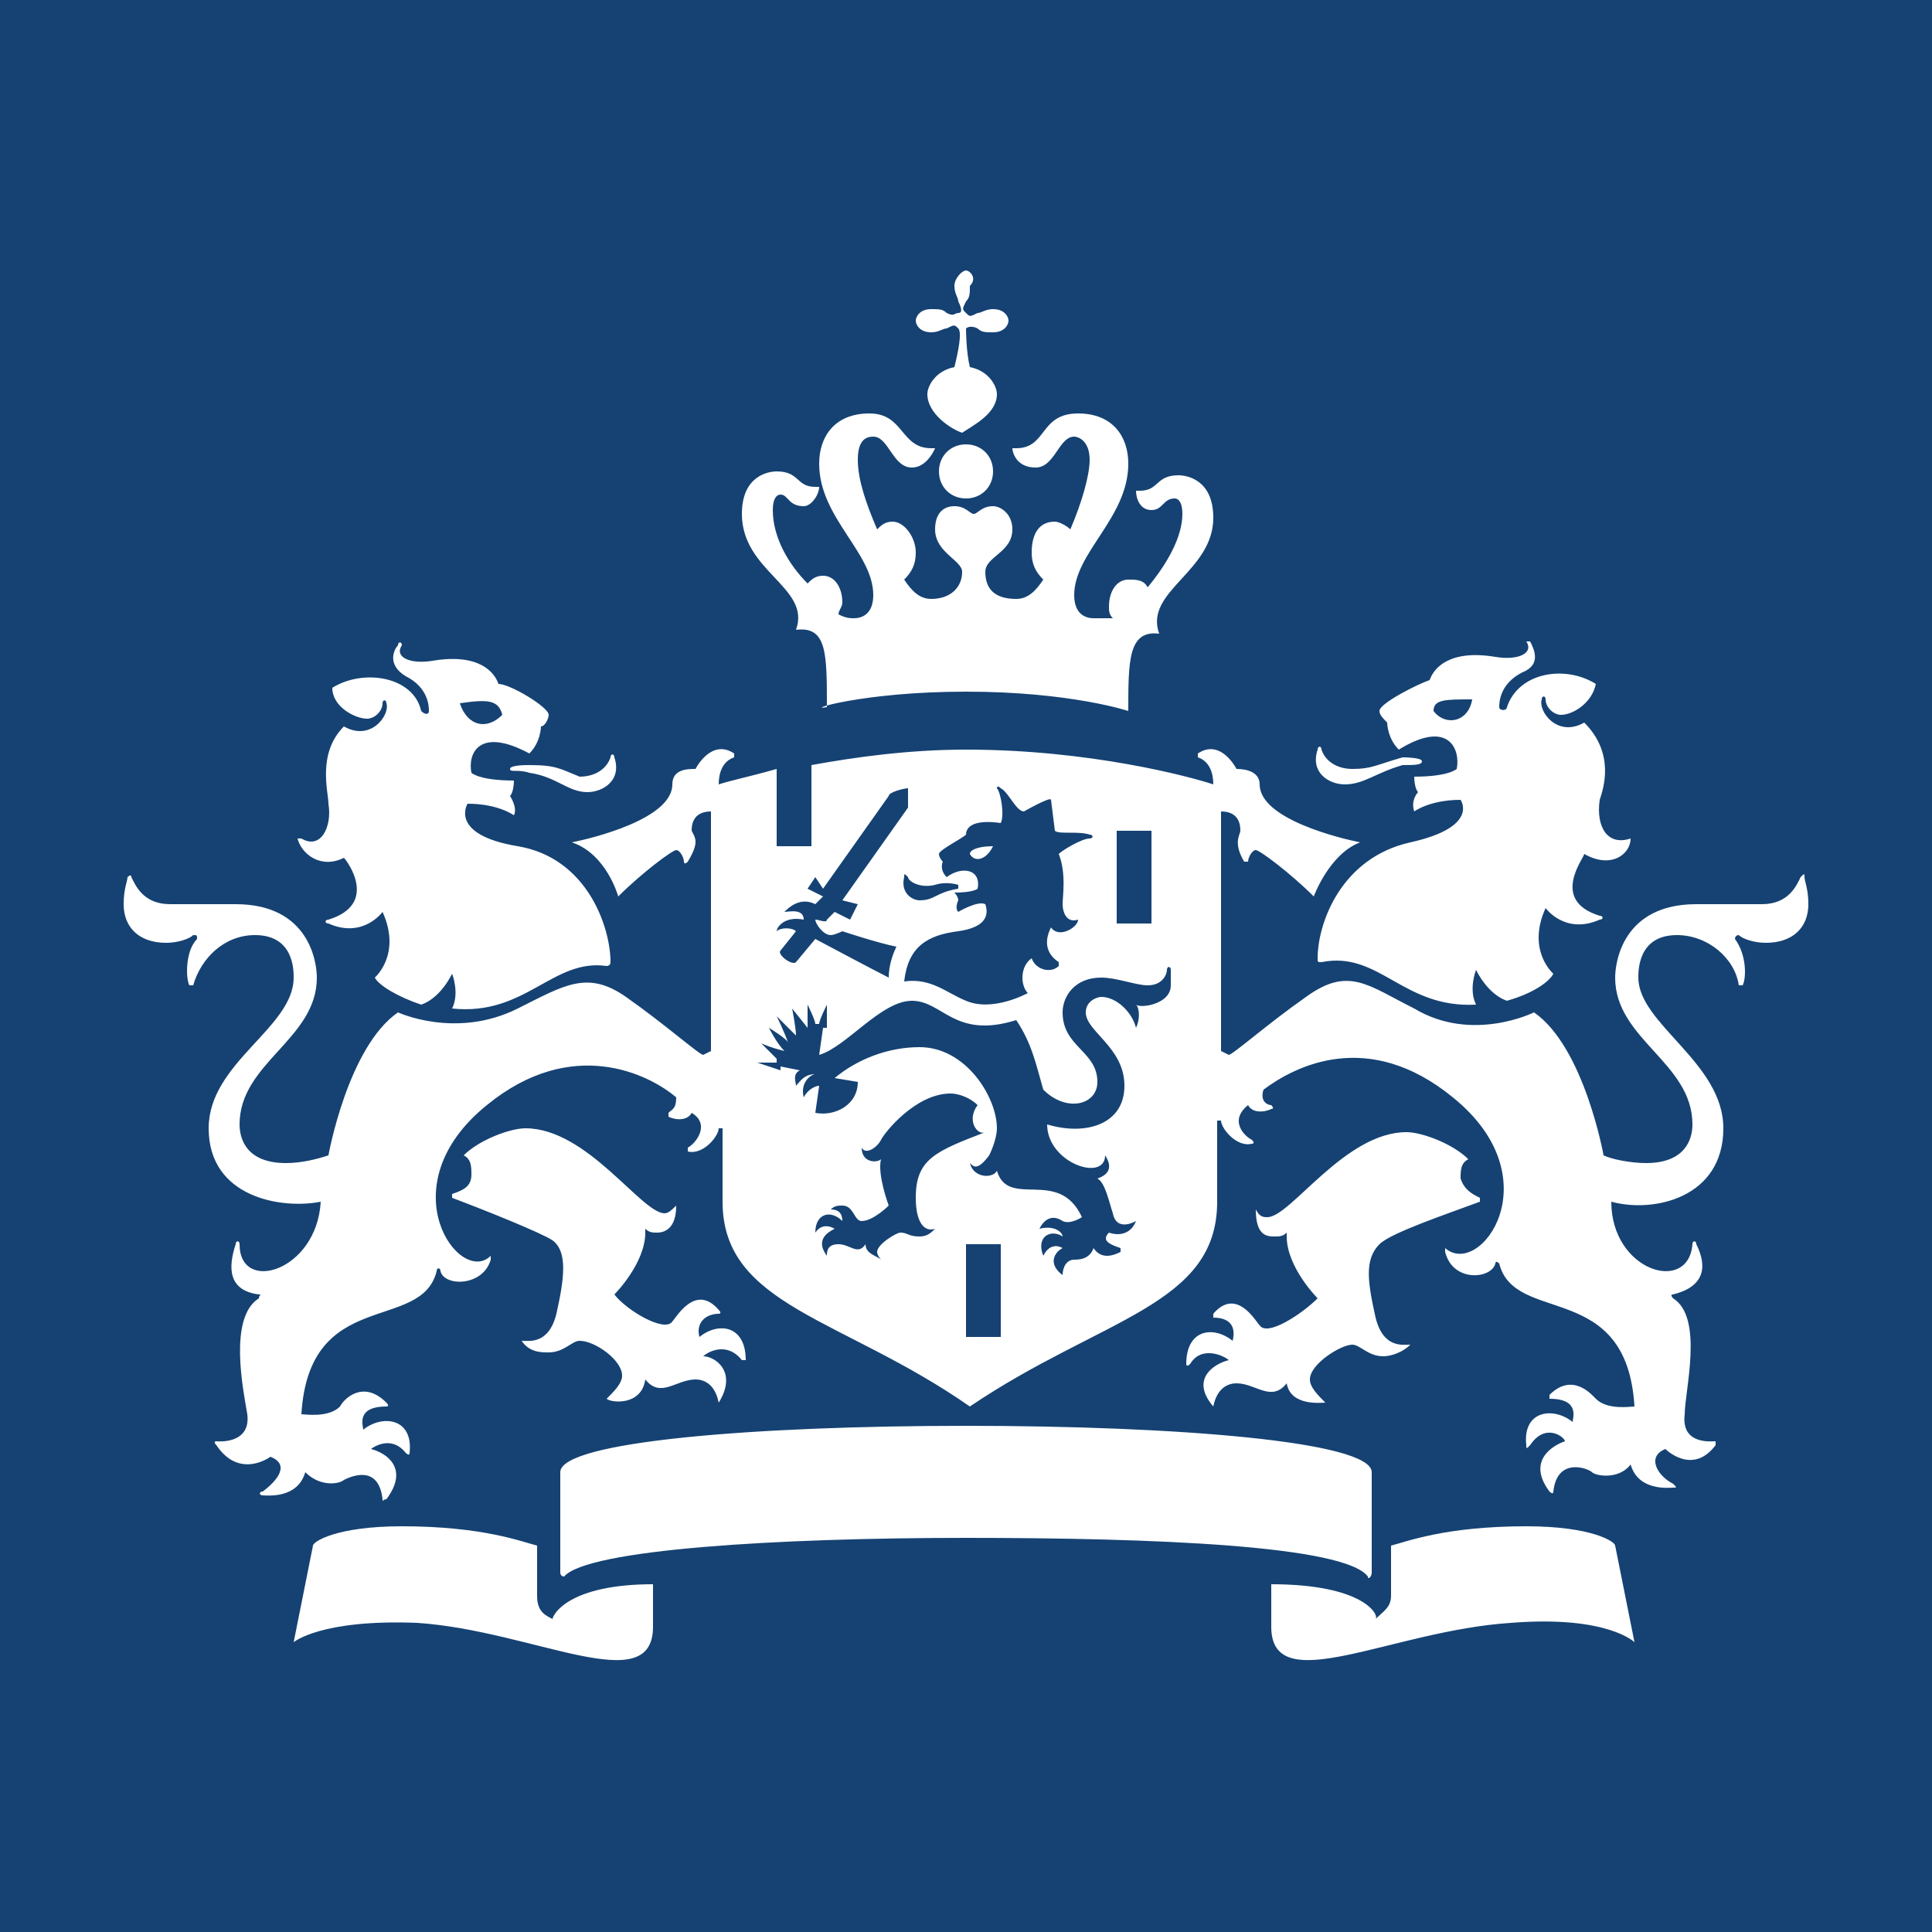
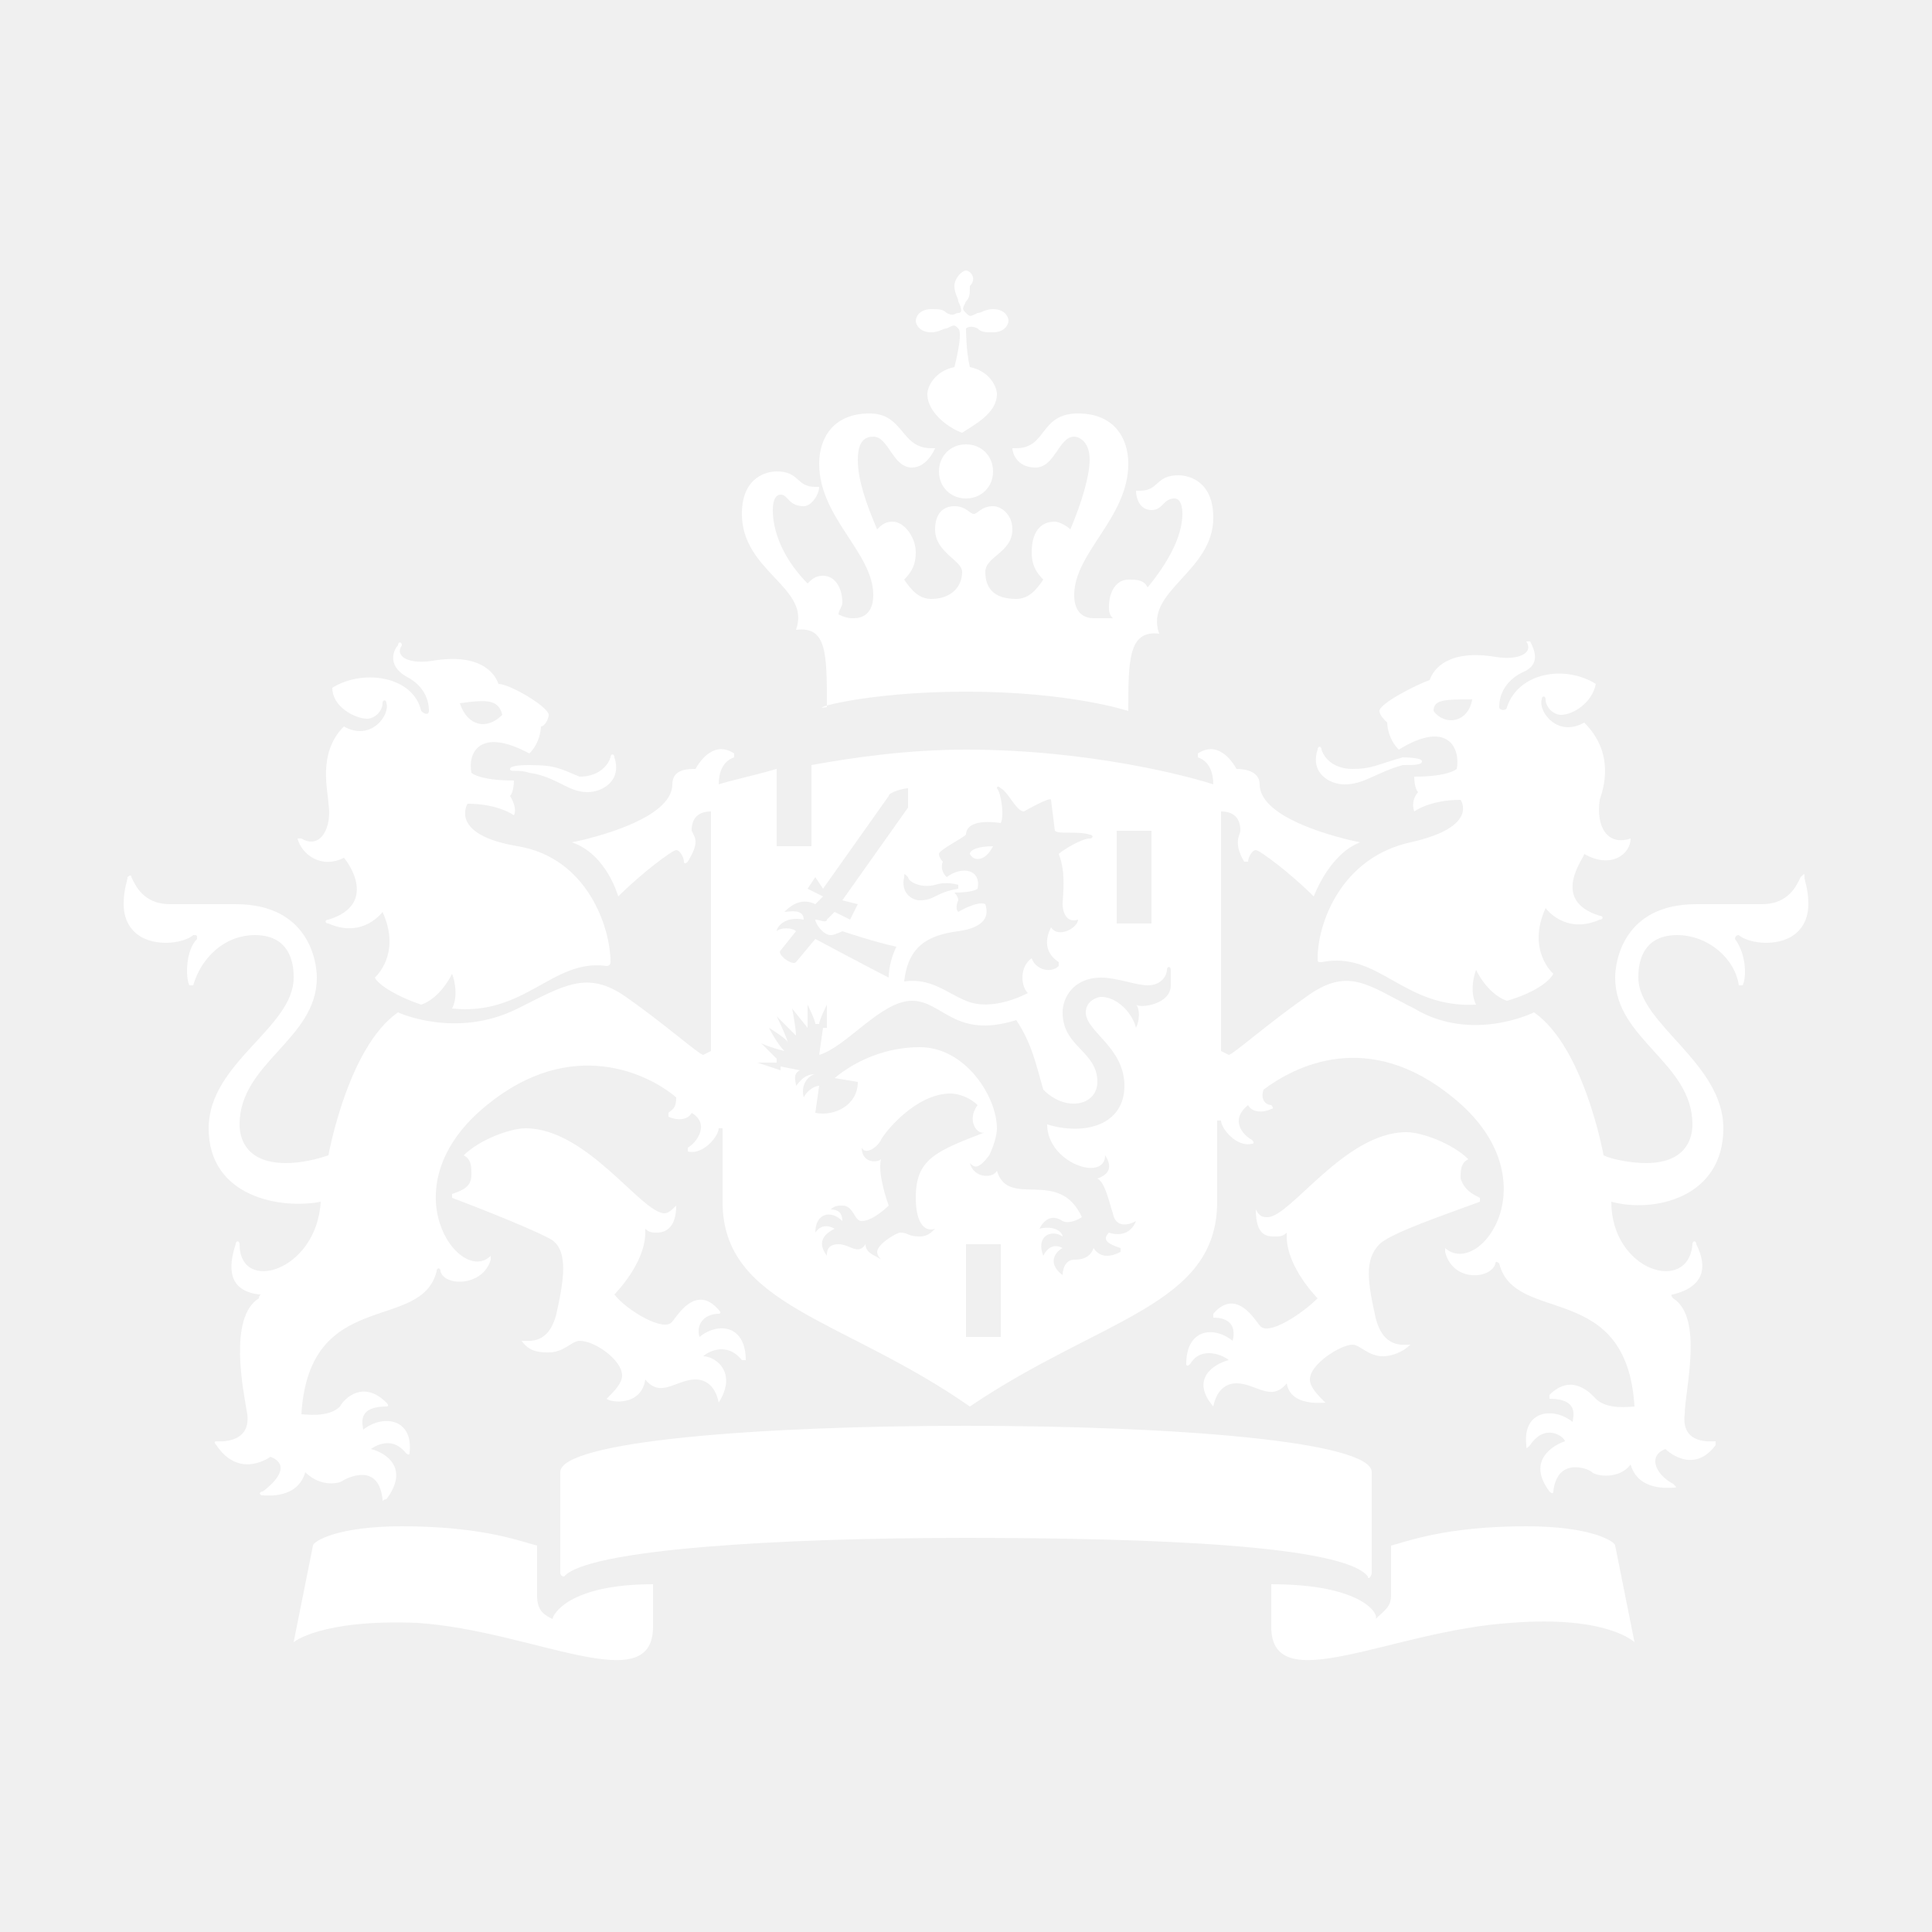
- <svg xmlns="http://www.w3.org/2000/svg" viewbox="0 0 50 50" enable-background="new 0 0 50 50;" width="50" height="50">
-   <path fill="#154273" d="M0 0h50v50H0z" />
-   <path d="M25.9 34.6H25v-2.4h.9v2.4zm3.9-10.7h-.9v-2.4h.9v2.4zm-16.1-4.1c-.1 0-.5 0-.5.1s.2 0 .5.1c.7.1 1 .5 1.5.5.4 0 .9-.3.7-.9 0-.1-.1-.1-.1 0-.1.3-.4.5-.8.5-.5-.2-.6-.3-1.3-.3zm-4.8 2.4c.1.1.9 1.2-.4 1.6-.1 0-.1.1 0 .1.9.4 1.4-.3 1.4-.3.5 1.1-.2 1.7-.2 1.7.1.2.6.5 1.2.7.3-.1.6-.4.8-.8 0 0 .2.5 0 .9 1.9.2 2.6-1.3 4-1.1 0 0 .1 0 .1-.1 0-.9-.6-2.7-2.4-3-1.8-.3-1.3-1.1-1.3-1.1.8 0 1.2.3 1.2.3.1-.2-.1-.5-.1-.5.1-.1.1-.4.1-.4-.9 0-1.1-.2-1.1-.2-.1-.5.2-1.2 1.5-.5.3-.3.3-.7.3-.7.1 0 .2-.2.2-.3 0-.2-1-.8-1.3-.8-.1-.3-.5-.8-1.7-.6-.6.1-1-.1-.8-.4 0-.1-.1-.1-.1 0-.1.1-.3.5.2.8.6.3.6.8.6.9 0 .1-.1.1-.2 0-.2-.9-1.5-1.1-2.3-.6 0 .5.6.8.9.8.2 0 .4-.2.4-.4 0-.1.1-.1.1 0 .1.3-.4 1-1.1.6-.7.7-.4 1.7-.4 2 .1.6-.2 1.2-.7.9h-.1c.1.4.6.8 1.2.5zm4.1-3.7c-.4.4-.9.3-1.1-.3.7-.1 1-.1 1.1.3zm22 1.4c-.4 0-.7-.2-.8-.5 0-.1-.1-.1-.1 0-.2.6.3.9.7.9.5 0 .8-.3 1.5-.5.3 0 .5 0 .5-.1s-.5-.1-.5-.1c-.7.2-.8.3-1.3.3zm7.2 1.8c0-.1 0 0 0 0-.6.2-.9-.3-.8-1 .1-.3.4-1.2-.4-2-.7.4-1.2-.3-1.1-.6 0-.1.1-.1.1 0 0 .2.2.4.4.4.3 0 .8-.3.9-.8-.8-.5-2-.3-2.3.6 0 .1-.2.1-.2 0s0-.6.6-.9c.5-.2.3-.6.2-.8h-.1c.2.3-.2.5-.8.4-1.2-.2-1.6.3-1.7.6-.3.1-1.3.6-1.3.8 0 .1.1.2.2.3 0 0 0 .4.3.7 1.3-.8 1.6 0 1.5.5 0 0-.2.2-1.1.2 0 0 0 .3.1.4 0 0-.2.2-.1.5 0 0 .4-.3 1.2-.3 0 0 .5.7-1.3 1.1s-2.4 2.1-2.4 3c0 .1 0 .1.1.1 1.5-.3 2.1 1.2 4 1.1-.2-.4 0-.9 0-.9.2.4.5.7.8.8.7-.2 1.1-.5 1.2-.7 0 0-.7-.6-.2-1.7 0 0 .5.7 1.4.3.1 0 .1-.1 0-.1-1.3-.4-.4-1.5-.4-1.6.7.4 1.2 0 1.2-.4zm-4.1-3.6c-.1.6-.7.7-1 .3 0-.3.3-.3 1-.3zM24.7 7.4c0 .2.1.3.1.4.1.2.1.3 0 .3s-.1.1-.3 0c-.1-.1-.2-.1-.4-.1-.3 0-.4.2-.4.3s.1.3.4.3c.2 0 .3-.1.4-.1.2-.1.2-.1.3 0s0 .6-.1 1c-.5.1-.7.5-.7.7 0 .5.6.9.9 1 .3-.2.9-.5.9-1 0-.2-.2-.6-.7-.7-.1-.4-.1-1-.1-1s.1-.1.3 0c.1.1.2.1.4.1.3 0 .4-.2.4-.3S26 8 25.7 8c-.2 0-.3.1-.4.1-.2.1-.2.1-.3 0s-.1-.1 0-.3c.1-.1.1-.2.1-.4.2-.2 0-.4-.1-.4s-.3.2-.3.4zm.3 4.1c-.4 0-.7.3-.7.7s.3.7.7.7.7-.3.7-.7-.3-.7-.7-.7zm0 6.4c2.7 0 4.2.5 4.2.5 0-1.3 0-2.1.8-2-.4-1.1 1.4-1.6 1.4-3 0-1-.7-1.1-.9-1.1-.6 0-.5.4-1 .4h-.1c0 .2.1.5.4.5.3 0 .3-.3.6-.3.1 0 .2.1.2.4 0 .6-.4 1.3-.9 1.9-.1-.2-.3-.2-.5-.2-.3 0-.5.3-.5.7 0 .1 0 .2.1.3h-.5c-.2 0-.5-.1-.5-.6 0-1.1 1.4-2 1.4-3.4 0-.7-.4-1.3-1.3-1.3-1 0-.8.9-1.6.9h-.1c0 .1.1.5.6.5s.6-.8 1-.8c.1 0 .4.1.4.6 0 .4-.2 1.1-.5 1.8-.1-.1-.3-.2-.4-.2-.4 0-.6.3-.6.8 0 .3.1.5.3.7-.2.3-.4.5-.7.5-.6 0-.8-.3-.8-.7 0-.4.7-.5.7-1.1 0-.4-.3-.6-.5-.6-.3 0-.4.2-.5.2s-.2-.2-.5-.2-.5.2-.5.6c0 .6.7.8.7 1.1 0 .4-.3.7-.8.7-.3 0-.5-.2-.7-.5.2-.2.3-.4.3-.7 0-.4-.3-.8-.6-.8-.2 0-.3.1-.4.2-.3-.7-.5-1.3-.5-1.8s.2-.6.4-.6c.4 0 .5.8 1 .8.4 0 .6-.5.6-.5h-.1c-.8 0-.7-.9-1.6-.9-.9 0-1.3.6-1.3 1.3 0 1.4 1.4 2.3 1.4 3.4 0 .5-.3.6-.5.6-.1 0-.2 0-.4-.1 0-.1.1-.2.1-.3 0-.4-.2-.7-.5-.7-.2 0-.3.1-.4.2-.5-.5-.9-1.2-.9-1.9 0-.3.1-.4.2-.4.2 0 .2.3.6.3.2 0 .4-.3.4-.5h-.1c-.5 0-.4-.4-1-.4-.2 0-.9.1-.9 1.1 0 1.5 1.8 1.9 1.4 3 .8-.1.8.6.8 2-.6.1.9-.4 3.6-.4zm-4.9 2c-.7.2-1.2.3-1.5.4 0-.3.1-.6.4-.7v-.1c-.6-.4-1 .4-1 .4-.2 0-.6 0-.6.4 0 .9-2.1 1.4-2.6 1.5.9.3 1.2 1.4 1.2 1.4.6-.6 1.4-1.2 1.5-1.2s.2.2.2.3c0 0 0 .1.1 0 .3-.5.2-.6.1-.8 0-.1 0-.5.5-.5v6.2l-.2.1c-.1 0-1-.8-2-1.5s-1.6-.3-2.8.3c-1.6.8-3.1.1-3.1.1-1.3.9-1.8 3.7-1.8 3.7-.3.1-.7.2-1.1.2-1 0-1.2-.6-1.2-1 0-1.6 2-2.2 2-3.8 0-.4-.2-1.9-2.1-1.9H4.4c-.7 0-.9-.5-1-.7 0-.1-.1 0-.1 0 0 .1-.1.3-.1.7 0 .6.4 1 1.1 1 .3 0 .6-.1.7-.2.1 0 .1 0 .1.1-.3.3-.3 1-.2 1.2H5c.2-.7.8-1.3 1.6-1.3 1 0 1 .9 1 1.1 0 1.3-2.2 2.2-2.2 3.9 0 1.8 1.9 2.1 2.9 1.9-.1 1.8-2.1 2.4-2.1 1.1 0-.1-.1-.1-.1 0-.2.6-.2 1.2.6 1.3.1 0 0 0 0 .1-.8.5-.4 2.4-.3 3 .1.8-.8.7-.8.7s-.1 0 0 .1c.6.9 1.4.3 1.4.3.5.2.2.6-.2.9-.1 0-.1.1 0 .1s.9.1 1.1-.6c.4.4.9.3 1 .2.2-.1.9-.4 1 .5 0 .1 0 0 .1 0 .6-.8 0-1.2-.4-1.3 0 0 .5-.4.9.1 0 0 .1.1.1 0 .1-.9-.7-1-1.2-.6 0-.1-.2-.6.6-.6 0 0 .1 0 0-.1-.6-.6-1.1-.1-1.2.1-.3.3-.9.2-1 .2.2-3.3 3.1-2.1 3.5-3.7 0-.1.1-.1.1 0 .1.4 1.1.4 1.3-.3v-.1c-.8.8-2.7-1.8-.1-3.9 2.2-1.8 4.2-.8 4.9-.2 0 .3-.1.3-.2.4v.1c.2.1.5.1.6-.1.5.3.1.8-.1.9v.1c.4.1.8-.4.8-.6h.1v1.9c0 2.7 3.1 3 6.4 5.3 3.4-2.3 6.4-2.6 6.4-5.3V29h.1c0 .2.4.7.8.6 0 0 .1 0 0-.1-.2-.1-.6-.5-.1-.9.1.2.4.2.6.1.1 0 0-.1 0-.1-.1 0-.3-.1-.2-.4.8-.6 2.7-1.6 4.9.2 2.6 2.1.7 4.7-.2 3.9v.1c.2.8 1.2.7 1.3.3 0 0 0-.1.1 0 .4 1.6 3.3.4 3.5 3.7-.1 0-.7.1-1-.2-.1-.1-.6-.7-1.2-.1v.1c.8 0 .6.5.6.6-.5-.4-1.3-.3-1.2.6 0 .1 0 .1.1 0 .4-.6.9-.2.9-.1-.3.1-1 .5-.4 1.3 0 0 .1.1.1 0 .1-.9.9-.6 1-.5.1.1.7.2 1-.2.2.7 1 .6 1.1.6.1 0 .1 0 0-.1-.4-.2-.7-.7-.2-.9 0 0 .7.7 1.3-.1v-.1c-.1 0-.9.1-.8-.7 0-.6.5-2.5-.3-3 0 0-.1-.1 0-.1.8-.2.9-.7.6-1.3 0-.1-.1-.1-.1 0-.1 1.3-2.1.7-2.1-1.1 1.1.3 2.9-.1 2.9-1.9 0-1.7-2.2-2.7-2.2-3.9 0-.2 0-1.1 1-1.1.8 0 1.5.6 1.6 1.3h.1c.1-.2.1-.8-.2-1.2 0 0 0-.1.1-.1.1.1.4.2.7.2.7 0 1.1-.4 1.1-1 0-.4-.1-.6-.1-.7 0-.1 0-.1-.1 0-.1.2-.3.7-1 .7h-1.7c-1.9 0-2.1 1.5-2.1 1.9 0 1.6 2 2.2 2 3.8 0 .4-.2 1-1.2 1-.4 0-.9-.1-1.1-.2 0 0-.5-2.8-1.8-3.7 0 0-1.6.8-3.1-.1-1.2-.6-1.7-1.1-2.8-.3-1 .7-1.9 1.5-2 1.5l-.2-.1V21c.5 0 .5.4.5.5 0 .1-.2.3.1.8h.1c0-.1.1-.3.2-.3s.9.6 1.5 1.2c0 0 .4-1.1 1.2-1.4-.5-.1-2.6-.6-2.6-1.5 0-.3-.3-.4-.6-.4 0 0-.4-.8-1-.4v.1c.3.1.4.4.4.7-.6-.2-3.2-.9-6.4-.9-1.5 0-2.9.2-4 .4v2.1h-.9v-2m-5.8 22c-.2-.1-.4-.2-.4-.6V40c-.4-.1-1.4-.5-3.5-.5-1.7 0-2.3.4-2.3.5l-.5 2.5s.7-.6 3.2-.5c3 .2 6.1 2 6.1.1V41c-2.2 0-2.6.8-2.6.9zm18.6-.9v1.1c0 1.9 3.1.1 6.2-.1 2.5-.2 3.2.5 3.2.5l-.5-2.5c0-.1-.6-.5-2.3-.5-2.1 0-3.1.4-3.5.5v1.3c0 .3-.2.4-.4.6.1-.1-.3-.9-2.7-.9zM25 39.8c4.9 0 9.8.2 10.4 1 0 .1.1 0 .1-.1v-2.6c0-.8-5.1-1.2-10.5-1.2s-10.5.4-10.5 1.2v2.6s0 .1.1.1c.6-.7 5.5-1 10.4-1zm-4.3-12.1-.5-.1v.1l-.6-.2h.5v-.1l-.4-.4s.2.1.6.2c-.2-.2-.4-.6-.4-.6s.5.3.5.4c-.1-.3-.3-.7-.3-.7l.5.5c0-.2-.1-.7-.1-.7l.4.5V26s.2.4.2.5h.1c0-.1.2-.5.2-.5v.6h-.1l-.1.7c.7-.2 1.6-1.4 2.4-1.4.8 0 1.1 1 2.7.5.4.6.5 1.1.7 1.8.6.6 1.4.4 1.4-.2 0-.8-.9-.9-.9-1.8 0-.4.3-.9 1-.9.4 0 .9.2 1.2.2.4 0 .5-.3.5-.4 0-.1.1-.1.1 0v.4c0 .5-.8.6-.9.5 0 0-.1 0 0 0 .1.1.1.4 0 .6-.1-.4-.5-.8-.9-.8-.1 0-.4.1-.4.4 0 .5 1 .9 1 1.9 0 1-1 1.3-2 1 0 1 1.5 1.5 1.5.8 0-.1 0 0 0 0 .2.3.1.5-.2.6.2.1.3.6.4.9.1.5.6.2.6.2-.2.5-.7.3-.7.3-.2.2 0 .3.3.4v.1c-.2.1-.5.2-.7-.1-.1.3-.4.3-.5.3-.2 0-.3.2-.3.4-.4-.3-.2-.6 0-.7 0 0-.3-.2-.5.2-.2-.5.2-.7.5-.5 0-.1-.2-.3-.6-.2.1-.2.3-.4.6-.2.2.1.5-.1.5-.1-.6-1.3-1.9-.2-2.2-1.2-.1.2-.6.2-.7-.2.1.1.2.2.5-.2.1-.2.2-.5.2-.7 0-.8-.8-2.1-2-2.1-.8 0-1.6.3-2.2.8l.6.1c0 .6-.6.9-1.1.8l.1-.7c-.1 0-.3.1-.4.3-.1-.4.2-.6.3-.6-.3 0-.4.2-.5.3 0-.1-.1-.3.1-.4zm1.7 4.5c-.2.3-.4 0-.7 0-.3 0-.3.2-.3.3-.3-.4 0-.6.2-.7 0 0-.3-.2-.5.1 0-.5.4-.6.7-.3 0-.2-.1-.3-.3-.3.1-.1.2-.1.3-.1.3 0 .3.4.5.4.3 0 .7-.4.7-.4s-.3-.8-.2-1.2c-.1.1-.5.1-.5-.3.1.2.4 0 .5-.2.1-.2.9-1.2 1.8-1.2.2 0 .5.1.7.3-.3.4 0 .8.2.7-1.3.5-1.8.7-1.8 1.7 0 .6.2.9.5.8-.1.1-.2.2-.4.2-.3 0-.3-.1-.5-.1-.1 0-.6.3-.6.5 0 .1.1.2.2.3-.1-.2-.5-.2-.5-.5zm3.3-10.3c-.4 0-.6.1-.6.2.1.2.4.2.6-.2zm-1.5 1c.3-.1.6 0 .6 0v.1c-.6.1-.6.3-1 .3-.2 0-.5-.2-.4-.6 0-.1 0-.1.1 0 0 .1.3.3.7.2zm-7.5 12.8c.4.5.8 0 1.3 0 .2 0 .5.1.6.6.5-.8-.1-1.2-.4-1.2.1-.1.6-.4 1 .1h.1c0-.9-.7-1-1.2-.6-.1-.4.2-.6.5-.6 0 0 .1 0 0-.1-.6-.7-1.1.2-1.2.3-.2.3-1.2-.3-1.5-.7 0 0 .8-.8.8-1.6v-.1c.1.1.2.1.3.1.2 0 .5-.1.5-.7 0-.1 0-.1 0 0-.1.1-.2.2-.3.2-.6 0-2-2.2-3.6-2.2-.4 0-1.2.3-1.6.7.2.1.2.3.2.5 0 .3-.2.4-.5.5v.1c.8.3 2.3.9 2.6 1.1.4.3.3 1 .1 1.9-.2.8-.7.7-.9.7.2.3.5.3.7.3.4 0 .6-.3.8-.3.4 0 1.1.5 1.1.9 0 .2-.2.4-.4.6.1.1.9.2 1-.5zm17.6.6s.1 0 0 0c-.2-.2-.4-.4-.4-.6 0-.4.8-.9 1.1-.9.2 0 .4.3.8.3.2 0 .5-.1.7-.3-.2 0-.7.1-.9-.7-.2-.9-.3-1.5.1-1.9.3-.3 1.8-.8 2.6-1.1V31c-.2-.1-.4-.2-.5-.5 0-.2 0-.4.2-.5-.4-.4-1.2-.7-1.6-.7-1.6 0-3 2.2-3.6 2.2-.1 0-.2 0-.3-.2 0 .7.3.7.5.7.1 0 .2 0 .3-.1v.1c0 .8.8 1.6.8 1.6-.4.4-1.3 1-1.5.7-.1-.1-.6-1-1.2-.3v.1c.4 0 .6.2.5.6-.5-.4-1.2-.3-1.2.6 0 0 0 .1.1 0 .3-.5.9-.2 1-.1-.4.1-1 .5-.4 1.2.1-.5.4-.6.6-.6.5 0 .9.5 1.3 0 .1.6.9.5 1 .5zM21.4 23.8c0 .1-.2 0-.3 0 0 .1.2.4.4.4.1 0 .3-.1.3-.1s.9.3 1.4.4c-.1.2-.2.5-.2.8-.4-.2-1.9-1-1.9-1l-.5.6c-.1.1-.5-.2-.4-.3l.4-.5c-.1-.1-.4-.1-.5 0 0-.1.2-.4.7-.3 0-.3-.4-.2-.5-.2.1-.1.4-.4.8-.2l.2-.2-.4-.2.2-.3.2.3 1.7-2.4c0-.1.4-.2.5-.2v.5l-1.7 2.4.4.1-.2.4-.4-.2-.2.2zm6.1-.4c0 .2.1.5.4.4 0 .2-.5.5-.7.2-.2.4-.1.7.2.9v.1c-.2.2-.6.1-.7-.2-.3.2-.3.7-.1.9 0 0-.9.5-1.6.2-.5-.2-.9-.6-1.6-.5.1-.9.6-1.2 1.4-1.3.7-.1.8-.4.7-.7-.2-.1-.7.2-.7.2-.1-.1 0-.3 0-.3 0-.1-.1-.2-.1-.2.5 0 .6-.1.6-.1.1-.5-.4-.6-.8-.3-.2-.2-.1-.4-.1-.4s-.1-.1-.1-.2.6-.4.7-.5c0-.2.2-.4.9-.3.1-.2 0-.8-.1-.9 0 0 0-.1.1 0 .2.1.4.6.6.6 0 0 .7-.4.7-.3l.1.8c.1.1.6 0 .9.1.1 0 .1.1 0 .1-.2 0-.7.3-.8.4.2.5.1 1.1.1 1.3z" fill="#fff" />
+ <svg xmlns="http://www.w3.org/2000/svg" viewBox="0 0 50 50" enable-background="new 0 0 50 50;" width="50" height="50" xml:space="preserve">
+   <path d="M25.9 34.6H25v-2.4h.9v2.4zm3.9-10.7h-.9v-2.4h.9v2.4zm-16.1-4.1c-.1 0-.5 0-.5.1s.2 0 .5.1c.7.1 1 .5 1.5.5.4 0 .9-.3.7-.9 0-.1-.1-.1-.1 0-.1.3-.4.5-.8.5-.5-.2-.6-.3-1.3-.3zm-4.8 2.4c.1.1.9 1.2-.4 1.6-.1 0-.1.1 0 .1.9.4 1.4-.3 1.4-.3.5 1.1-.2 1.7-.2 1.7.1.2.6.5 1.2.7.3-.1.6-.4.8-.8 0 0 .2.5 0 .9 1.9.2 2.6-1.3 4-1.1 0 0 .1 0 .1-.1 0-.9-.6-2.7-2.4-3s-1.3-1.1-1.3-1.1c.8 0 1.2.3 1.2.3.1-.2-.1-.5-.1-.5.1-.1.1-.4.1-.4-.9 0-1.1-.2-1.1-.2-.1-.5.2-1.2 1.5-.5.3-.3.3-.7.3-.7.1 0 .2-.2.2-.3 0-.2-1-.8-1.3-.8-.1-.3-.5-.8-1.7-.6-.6.1-1-.1-.8-.4 0-.1-.1-.1-.1 0-.1.1-.3.5.2.8.6.3.6.8.6.9s-.1.1-.2 0c-.2-.9-1.5-1.1-2.3-.6 0 .5.6.8.9.8.2 0 .4-.2.4-.4 0-.1.1-.1.1 0 .1.3-.4 1-1.1.6-.7.7-.4 1.7-.4 2 .1.6-.2 1.2-.7.9h-.1c.1.4.6.8 1.2.5zm4.1-3.7c-.4.4-.9.3-1.1-.3.7-.1 1-.1 1.1.3zm22 1.4c-.4 0-.7-.2-.8-.5 0-.1-.1-.1-.1 0-.2.6.3.9.7.9.5 0 .8-.3 1.5-.5.3 0 .5 0 .5-.1s-.5-.1-.5-.1c-.7.2-.8.3-1.3.3zm7.2 1.8c0-.1 0 0 0 0-.6.2-.9-.3-.8-1 .1-.3.4-1.2-.4-2-.7.4-1.2-.3-1.1-.6 0-.1.1-.1.1 0 0 .2.2.4.4.4.3 0 .8-.3.9-.8-.8-.5-2-.3-2.3.6 0 .1-.2.1-.2 0s0-.6.6-.9c.5-.2.3-.6.2-.8h-.1c.2.3-.2.5-.8.4-1.2-.2-1.6.3-1.7.6-.3.1-1.3.6-1.3.8 0 .1.1.2.2.3 0 0 0 .4.3.7 1.3-.8 1.6 0 1.5.5 0 0-.2.2-1.1.2 0 0 0 .3.1.4 0 0-.2.2-.1.5 0 0 .4-.3 1.2-.3 0 0 .5.7-1.3 1.1s-2.4 2.1-2.4 3c0 .1 0 .1.1.1 1.5-.3 2.1 1.2 4 1.1-.2-.4 0-.9 0-.9.2.4.5.7.8.8.7-.2 1.1-.5 1.2-.7 0 0-.7-.6-.2-1.7 0 0 .5.7 1.4.3.1 0 .1-.1 0-.1-1.3-.4-.4-1.5-.4-1.6.7.4 1.2 0 1.2-.4zm-4.1-3.6c-.1.6-.7.7-1 .3 0-.3.3-.3 1-.3zM24.7 7.4c0 .2.1.3.1.4.1.2.1.3 0 .3s-.1.1-.3 0c-.1-.1-.2-.1-.4-.1-.3 0-.4.2-.4.3s.1.3.4.3c.2 0 .3-.1.4-.1.2-.1.2-.1.3 0s0 .6-.1 1c-.5.1-.7.5-.7.7 0 .5.6.9.9 1 .3-.2.9-.5.9-1 0-.2-.2-.6-.7-.7-.1-.4-.1-1-.1-1s.1-.1.3 0c.1.1.2.1.4.1.3 0 .4-.2.4-.3S26 8 25.7 8c-.2 0-.3.1-.4.1-.2.1-.2.1-.3 0s-.1-.1 0-.3c.1-.1.1-.2.1-.4.2-.2 0-.4-.1-.4s-.3.2-.3.4zm.3 4.1c-.4 0-.7.3-.7.7s.3.7.7.7.7-.3.7-.7-.3-.7-.7-.7zm0 6.4c2.7 0 4.2.5 4.2.5 0-1.3 0-2.1.8-2-.4-1.1 1.4-1.6 1.4-3 0-1-.7-1.1-.9-1.1-.6 0-.5.4-1 .4h-.1c0 .2.1.5.4.5s.3-.3.6-.3c.1 0 .2.1.2.4 0 .6-.4 1.3-.9 1.9-.1-.2-.3-.2-.5-.2-.3 0-.5.3-.5.7 0 .1 0 .2.1.3h-.5c-.2 0-.5-.1-.5-.6 0-1.1 1.4-2 1.4-3.4 0-.7-.4-1.3-1.3-1.3-1 0-.8.9-1.6.9h-.1c0 .1.1.5.6.5s.6-.8 1-.8c.1 0 .4.1.4.6 0 .4-.2 1.1-.5 1.8-.1-.1-.3-.2-.4-.2-.4 0-.6.3-.6.8 0 .3.1.5.3.7-.2.3-.4.5-.7.5-.6 0-.8-.3-.8-.7s.7-.5.7-1.1c0-.4-.3-.6-.5-.6-.3 0-.4.2-.5.2s-.2-.2-.5-.2-.5.2-.5.6c0 .6.7.8.7 1.1 0 .4-.3.7-.8.7-.3 0-.5-.2-.7-.5.2-.2.3-.4.3-.7 0-.4-.3-.8-.6-.8-.2 0-.3.1-.4.2-.3-.7-.5-1.3-.5-1.8s.2-.6.4-.6c.4 0 .5.8 1 .8.4 0 .6-.5.6-.5h-.1c-.8 0-.7-.9-1.6-.9s-1.3.6-1.3 1.3c0 1.4 1.4 2.3 1.4 3.4 0 .5-.3.6-.5.6-.1 0-.2 0-.4-.1 0-.1.1-.2.1-.3 0-.4-.2-.7-.5-.7-.2 0-.3.1-.4.2-.5-.5-.9-1.2-.9-1.9 0-.3.1-.4.2-.4.2 0 .2.3.6.3.2 0 .4-.3.4-.5h-.1c-.5 0-.4-.4-1-.4-.2 0-.9.1-.9 1.1 0 1.5 1.8 1.9 1.4 3 .8-.1.8.6.8 2-.6.1.9-.4 3.6-.4zm-4.9 2c-.7.2-1.2.3-1.5.4 0-.3.1-.6.4-.7v-.1c-.6-.4-1 .4-1 .4-.2 0-.6 0-.6.4 0 .9-2.1 1.4-2.6 1.5.9.3 1.2 1.4 1.2 1.4.6-.6 1.4-1.2 1.5-1.2s.2.2.2.3c0 0 0 .1.1 0 .3-.5.2-.6.1-.8 0-.1 0-.5.5-.5v6.2l-.2.1c-.1 0-1-.8-2-1.5s-1.6-.3-2.8.3c-1.6.8-3.1.1-3.1.1-1.3.9-1.8 3.7-1.8 3.7-.3.1-.7.2-1.1.2-1 0-1.2-.6-1.2-1 0-1.6 2-2.2 2-3.8 0-.4-.2-1.9-2.1-1.9H4.4c-.7 0-.9-.5-1-.7 0-.1-.1 0-.1 0 0 .1-.1.3-.1.7 0 .6.4 1 1.1 1 .3 0 .6-.1.7-.2.1 0 .1 0 .1.1-.3.3-.3 1-.2 1.2H5c.2-.7.8-1.3 1.6-1.3 1 0 1 .9 1 1.1 0 1.3-2.2 2.2-2.2 3.9 0 1.8 1.9 2.1 2.9 1.9-.1 1.8-2.1 2.4-2.1 1.1 0-.1-.1-.1-.1 0-.2.6-.2 1.2.6 1.3.1 0 0 0 0 .1-.8.5-.4 2.4-.3 3 .1.8-.8.7-.8.7s-.1 0 0 .1c.6.9 1.4.3 1.4.3.5.2.2.6-.2.9-.1 0-.1.1 0 .1s.9.1 1.1-.6c.4.4.9.3 1 .2.2-.1.9-.4 1 .5 0 .1 0 0 .1 0 .6-.8 0-1.2-.4-1.3 0 0 .5-.4.9.1 0 0 .1.1.1 0 .1-.9-.7-1-1.2-.6 0-.1-.2-.6.6-.6 0 0 .1 0 0-.1-.6-.6-1.1-.1-1.2.1-.3.3-.9.2-1 .2.2-3.3 3.1-2.1 3.5-3.7 0-.1.1-.1.1 0 .1.4 1.1.4 1.3-.3v-.1c-.8.8-2.7-1.8-.1-3.9 2.2-1.8 4.2-.8 4.9-.2 0 .3-.1.3-.2.4v.1c.2.1.5.1.6-.1.5.3.1.8-.1.9v.1c.4.1.8-.4.8-.6h.1v1.9c0 2.7 3.1 3 6.4 5.3 3.4-2.3 6.4-2.6 6.4-5.3V29h.1c0 .2.4.7.8.6 0 0 .1 0 0-.1-.2-.1-.6-.5-.1-.9.1.2.4.2.6.1.1 0 0-.1 0-.1-.1 0-.3-.1-.2-.4.8-.6 2.7-1.6 4.9.2 2.6 2.1.7 4.7-.2 3.9v.1c.2.8 1.2.7 1.3.3 0 0 0-.1.1 0 .4 1.6 3.3.4 3.5 3.7-.1 0-.7.1-1-.2-.1-.1-.6-.7-1.2-.1v.1c.8 0 .6.5.6.6-.5-.4-1.3-.3-1.2.6 0 .1 0 .1.1 0 .4-.6.9-.2.9-.1-.3.1-1 .5-.4 1.3 0 0 .1.1.1 0 .1-.9.9-.6 1-.5s.7.2 1-.2c.2.7 1 .6 1.1.6s.1 0 0-.1c-.4-.2-.7-.7-.2-.9 0 0 .7.7 1.3-.1v-.1c-.1 0-.9.1-.8-.7 0-.6.5-2.5-.3-3 0 0-.1-.1 0-.1.8-.2.9-.7.6-1.3 0-.1-.1-.1-.1 0-.1 1.3-2.1.7-2.1-1.1 1.1.3 2.9-.1 2.9-1.9 0-1.7-2.2-2.7-2.2-3.9 0-.2 0-1.1 1-1.1.8 0 1.5.6 1.6 1.3h.1c.1-.2.1-.8-.2-1.2 0 0 0-.1.1-.1.1.1.4.2.7.2.7 0 1.1-.4 1.1-1 0-.4-.1-.6-.1-.7s0-.1-.1 0c-.1.2-.3.7-1 .7h-1.7c-1.9 0-2.1 1.5-2.1 1.9 0 1.6 2 2.2 2 3.8 0 .4-.2 1-1.2 1-.4 0-.9-.1-1.1-.2 0 0-.5-2.8-1.8-3.7 0 0-1.6.8-3.1-.1-1.2-.6-1.7-1.1-2.8-.3-1 .7-1.9 1.5-2 1.5l-.2-.1V21c.5 0 .5.4.5.5s-.2.3.1.8h.1c0-.1.1-.3.2-.3s.9.6 1.5 1.2c0 0 .4-1.1 1.2-1.4-.5-.1-2.6-.6-2.6-1.5 0-.3-.3-.4-.6-.4 0 0-.4-.8-1-.4v.1c.3.1.4.4.4.7-.6-.2-3.2-.9-6.4-.9-1.5 0-2.9.2-4 .4v2.1h-.9v-2m-5.8 22c-.2-.1-.4-.2-.4-.6V40c-.4-.1-1.4-.5-3.5-.5-1.7 0-2.3.4-2.3.5l-.5 2.5s.7-.6 3.2-.5c3 .2 6.1 2 6.1.1V41c-2.2 0-2.6.8-2.6.9zm18.6-.9v1.1c0 1.9 3.1.1 6.2-.1 2.5-.2 3.2.5 3.2.5l-.5-2.5c0-.1-.6-.5-2.3-.5-2.1 0-3.1.4-3.5.5v1.3c0 .3-.2.4-.4.6.1-.1-.3-.9-2.7-.9zM25 39.8c4.9 0 9.8.2 10.4 1 0 .1.1 0 .1-.1v-2.6c0-.8-5.1-1.2-10.5-1.2s-10.5.4-10.5 1.2v2.6s0 .1.1.1c.6-.7 5.5-1 10.4-1zm-4.3-12.1-.5-.1v.1l-.6-.2h.5v-.1l-.4-.4s.2.1.6.2c-.2-.2-.4-.6-.4-.6s.5.3.5.4c-.1-.3-.3-.7-.3-.7l.5.5c0-.2-.1-.7-.1-.7l.4.5V26s.2.4.2.5h.1c0-.1.2-.5.2-.5v.6h-.1l-.1.7c.7-.2 1.6-1.4 2.4-1.4s1.1 1 2.7.5c.4.6.5 1.1.7 1.8.6.6 1.4.4 1.4-.2 0-.8-.9-.9-.9-1.8 0-.4.3-.9 1-.9.4 0 .9.2 1.2.2.4 0 .5-.3.5-.4s.1-.1.1 0v.4c0 .5-.8.6-.9.5 0 0-.1 0 0 0 .1.1.1.4 0 .6-.1-.4-.5-.8-.9-.8-.1 0-.4.1-.4.4 0 .5 1 .9 1 1.9s-1 1.3-2 1c0 1 1.5 1.5 1.5.8 0-.1 0 0 0 0 .2.3.1.5-.2.6.2.1.3.6.4.9.1.5.6.2.6.2-.2.5-.7.3-.7.3-.2.2 0 .3.3.4v.1c-.2.1-.5.2-.7-.1-.1.3-.4.3-.5.3-.2 0-.3.2-.3.4-.4-.3-.2-.6 0-.7 0 0-.3-.2-.5.2-.2-.5.2-.7.5-.5 0-.1-.2-.3-.6-.2.1-.2.3-.4.6-.2.2.1.5-.1.5-.1-.6-1.3-1.9-.2-2.2-1.2-.1.2-.6.2-.7-.2.1.1.2.2.5-.2.1-.2.2-.5.2-.7 0-.8-.8-2.1-2-2.1-.8 0-1.6.3-2.2.8l.6.1c0 .6-.6.9-1.1.8l.1-.7c-.1 0-.3.1-.4.3-.1-.4.2-.6.3-.6-.3 0-.4.2-.5.3 0-.1-.1-.3.1-.4zm1.7 4.5c-.2.3-.4 0-.7 0-.3 0-.3.2-.3.3-.3-.4 0-.6.2-.7 0 0-.3-.2-.5.1 0-.5.4-.6.7-.3 0-.2-.1-.3-.3-.3.1-.1.2-.1.3-.1.3 0 .3.4.5.4.3 0 .7-.4.7-.4s-.3-.8-.2-1.2c-.1.1-.5.1-.5-.3.1.2.4 0 .5-.2s.9-1.2 1.8-1.2c.2 0 .5.1.7.3-.3.4 0 .8.2.7-1.3.5-1.8.7-1.8 1.7 0 .6.2.9.5.8-.1.1-.2.2-.4.2-.3 0-.3-.1-.5-.1-.1 0-.6.3-.6.5 0 .1.1.2.2.3-.1-.2-.5-.2-.5-.5zm3.3-10.3c-.4 0-.6.1-.6.2.1.2.4.2.6-.2zm-1.5 1c.3-.1.6 0 .6 0v.1c-.6.1-.6.3-1 .3-.2 0-.5-.2-.4-.6 0-.1 0-.1.1 0 0 .1.3.3.7.2zm-7.5 12.8c.4.5.8 0 1.3 0 .2 0 .5.1.6.6.5-.8-.1-1.2-.4-1.2.1-.1.6-.4 1 .1h.1c0-.9-.7-1-1.2-.6-.1-.4.2-.6.5-.6 0 0 .1 0 0-.1-.6-.7-1.1.2-1.2.3-.2.3-1.2-.3-1.5-.7 0 0 .8-.8.8-1.6v-.1c.1.1.2.1.3.1.2 0 .5-.1.5-.7 0-.1 0-.1 0 0-.1.1-.2.2-.3.2-.6 0-2-2.2-3.6-2.2-.4 0-1.2.3-1.6.7.2.1.2.3.2.5 0 .3-.2.4-.5.5v.1c.8.3 2.3.9 2.6 1.1.4.3.3 1 .1 1.9-.2.8-.7.7-.9.7.2.3.5.3.7.3.4 0 .6-.3.8-.3.4 0 1.1.5 1.1.9 0 .2-.2.4-.4.6.1.1.9.2 1-.5zm17.6.6s.1 0 0 0c-.2-.2-.4-.4-.4-.6 0-.4.8-.9 1.1-.9.2 0 .4.3.8.3.2 0 .5-.1.7-.3-.2 0-.7.1-.9-.7-.2-.9-.3-1.5.1-1.9.3-.3 1.8-.8 2.6-1.1V31c-.2-.1-.4-.2-.5-.5 0-.2 0-.4.2-.5-.4-.4-1.2-.7-1.6-.7-1.6 0-3 2.2-3.6 2.2-.1 0-.2 0-.3-.2 0 .7.3.7.5.7.1 0 .2 0 .3-.1v.1c0 .8.8 1.6.8 1.6-.4.4-1.3 1-1.5.7-.1-.1-.6-1-1.2-.3v.1c.4 0 .6.2.5.6-.5-.4-1.2-.3-1.2.6 0 0 0 .1.1 0 .3-.5.9-.2 1-.1-.4.1-1 .5-.4 1.2.1-.5.4-.6.6-.6.5 0 .9.5 1.3 0 .1.6.9.5 1 .5zM21.4 23.8c0 .1-.2 0-.3 0 0 .1.2.4.4.4.1 0 .3-.1.3-.1s.9.3 1.4.4c-.1.2-.2.5-.2.8-.4-.2-1.9-1-1.9-1l-.5.6c-.1.1-.5-.2-.4-.3l.4-.5c-.1-.1-.4-.1-.5 0 0-.1.2-.4.7-.3 0-.3-.4-.2-.5-.2.1-.1.4-.4.8-.2l.2-.2-.4-.2.2-.3.2.3 1.7-2.4c0-.1.4-.2.5-.2v.5l-1.7 2.4.4.1-.2.4-.4-.2-.2.2zm6.1-.4c0 .2.1.5.4.4 0 .2-.5.5-.7.2-.2.4-.1.7.2.9v.1c-.2.2-.6.1-.7-.2-.3.2-.3.7-.1.9 0 0-.9.5-1.6.2-.5-.2-.9-.6-1.6-.5.1-.9.6-1.2 1.4-1.3.7-.1.8-.4.7-.7-.2-.1-.7.2-.7.2-.1-.1 0-.3 0-.3 0-.1-.1-.2-.1-.2.5 0 .6-.1.6-.1.1-.5-.4-.6-.8-.3-.2-.2-.1-.4-.1-.4s-.1-.1-.1-.2.6-.4.7-.5c0-.2.2-.4.9-.3.1-.2 0-.8-.1-.9 0 0 0-.1.1 0 .2.1.4.6.6.6 0 0 .7-.4.7-.3l.1.8c.1.1.6 0 .9.1.1 0 .1.1 0 .1-.2 0-.7.3-.8.4.2.5.1 1.1.1 1.3z" style="fill:#fff" />
</svg>
